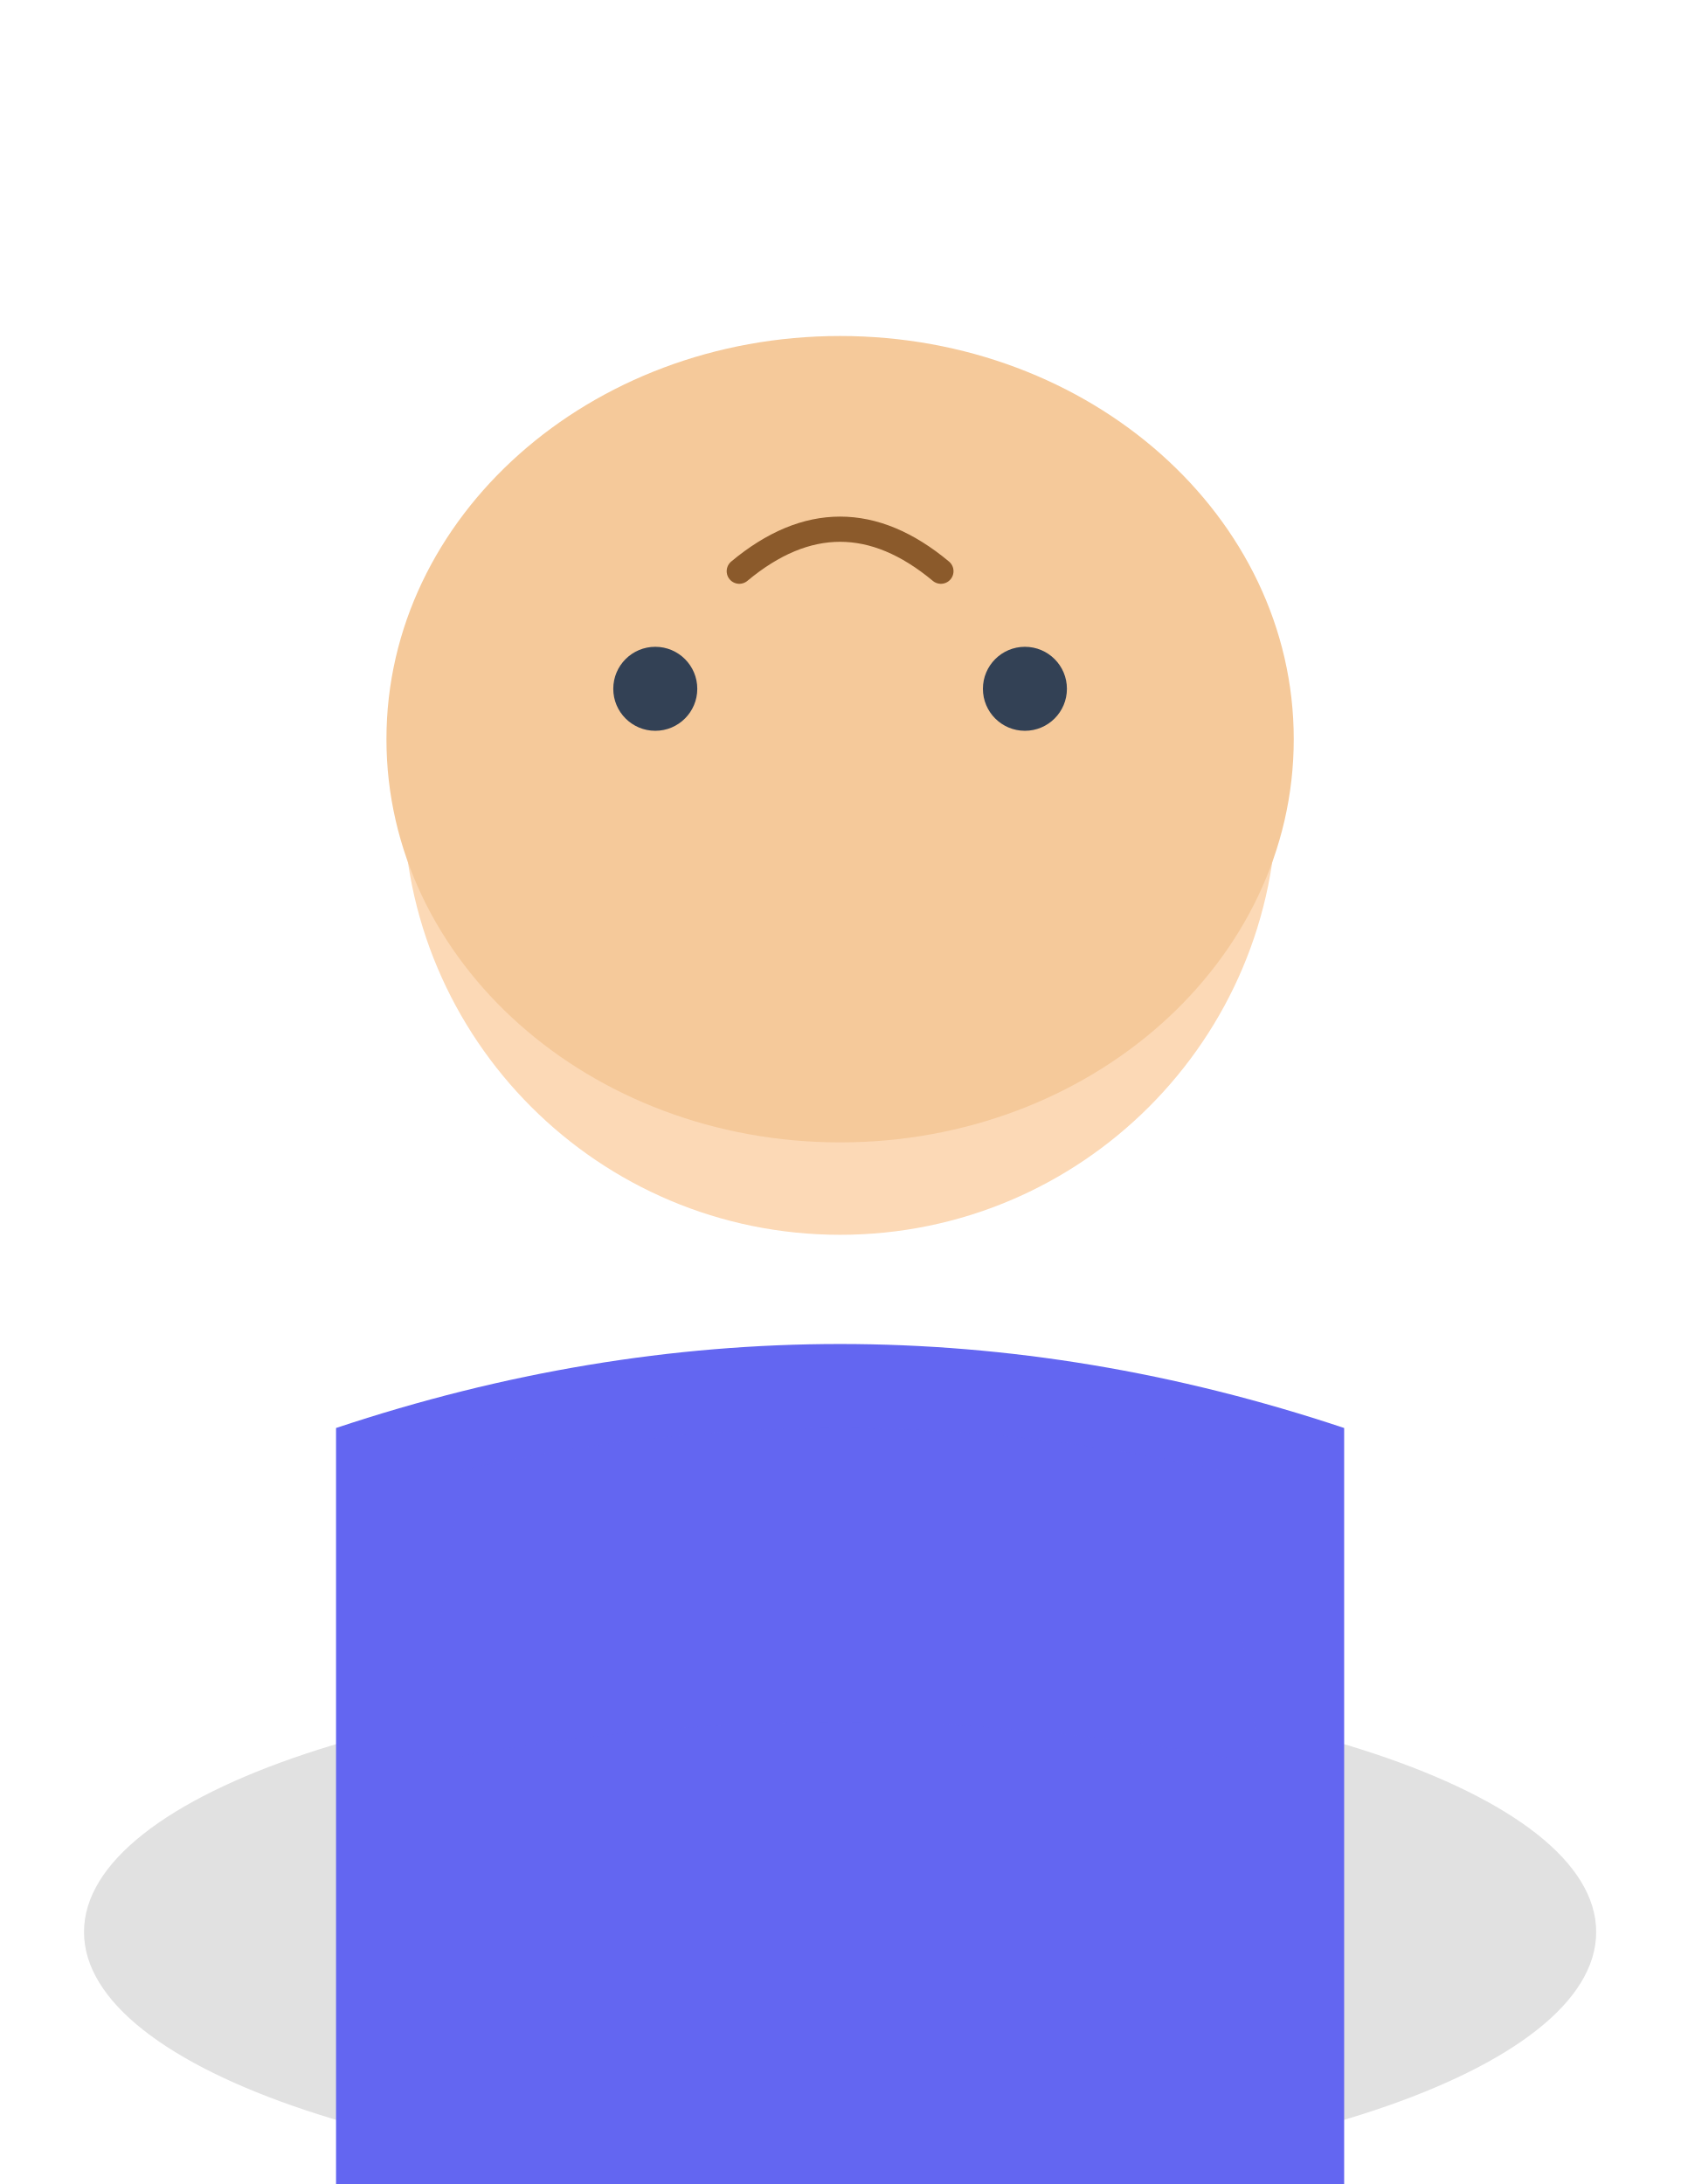
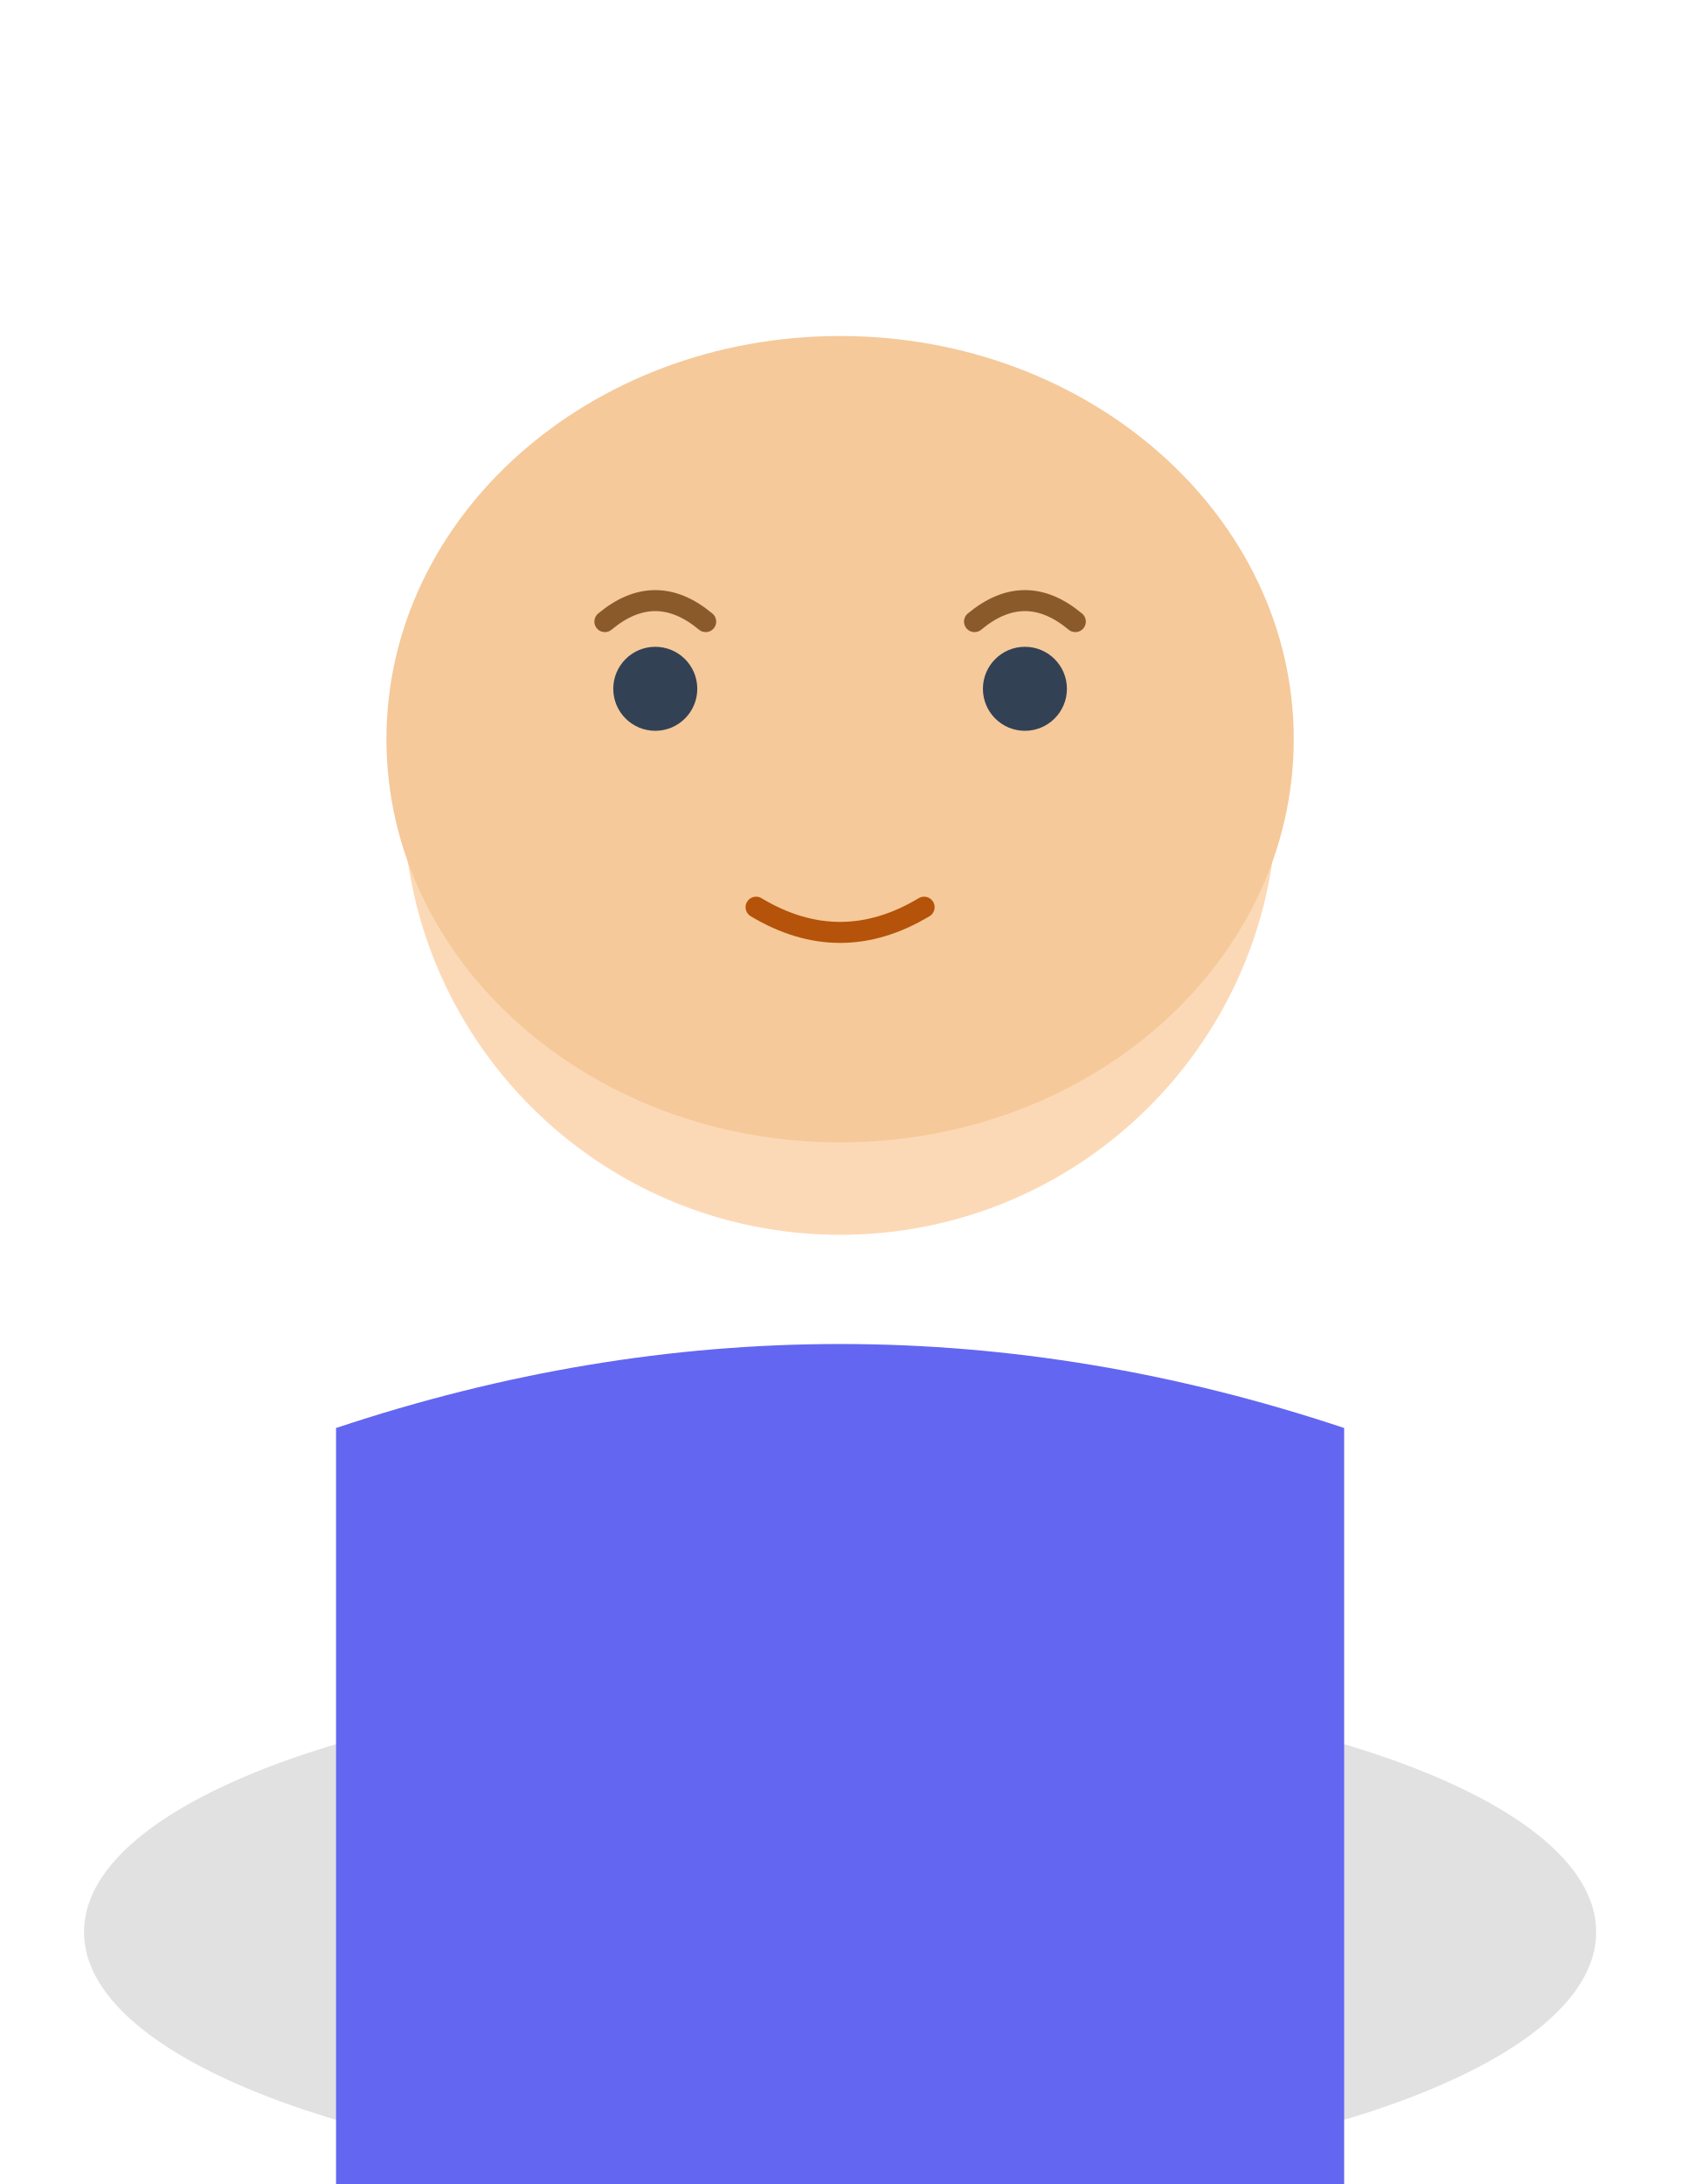
<svg xmlns="http://www.w3.org/2000/svg" viewBox="0 0 200 260" role="img" aria-label="technology avatar">
  <ellipse cx="100" cy="230" rx="90" ry="30" fill="#000" opacity="0.12" />
  <path d="M40,260 L40,170 Q100,150 160,170 L160,260 Z" fill="#6366f1" />
  <path d="M55,175 Q100,165 145,175 L150,210 Q100,200 50,210 Z" fill="#6366f1" opacity="0.85" />
  <circle cx="100" cy="95" r="52" fill="#fcd9b6" />
  <ellipse cx="100" cy="88" rx="54" ry="48" fill="#f5c99a" />
  <circle cx="78" cy="82" r="5" fill="#334155" />
  <circle cx="122" cy="82" r="5" fill="#334155" />
-   <path d="M88,68 Q100,58 112,68" stroke="#8b5a2b" stroke-width="3" fill="none" stroke-linecap="round" />
+   <path d="M72,74 Q78,69 84,74" stroke="#8b5a2b" stroke-width="2.5" fill="none" stroke-linecap="round" />
+   <path d="M116,74 Q122,69 128,74" stroke="#8b5a2b" stroke-width="2.5" fill="none" stroke-linecap="round" />
+   <path d="M90,108 Q100,114 110,108" stroke="#b45309" stroke-width="2.5" fill="none" stroke-linecap="round" />
  <ellipse id="mouth-anchor" cx="100" cy="112" rx="0" ry="0" fill="none" />
</svg>
